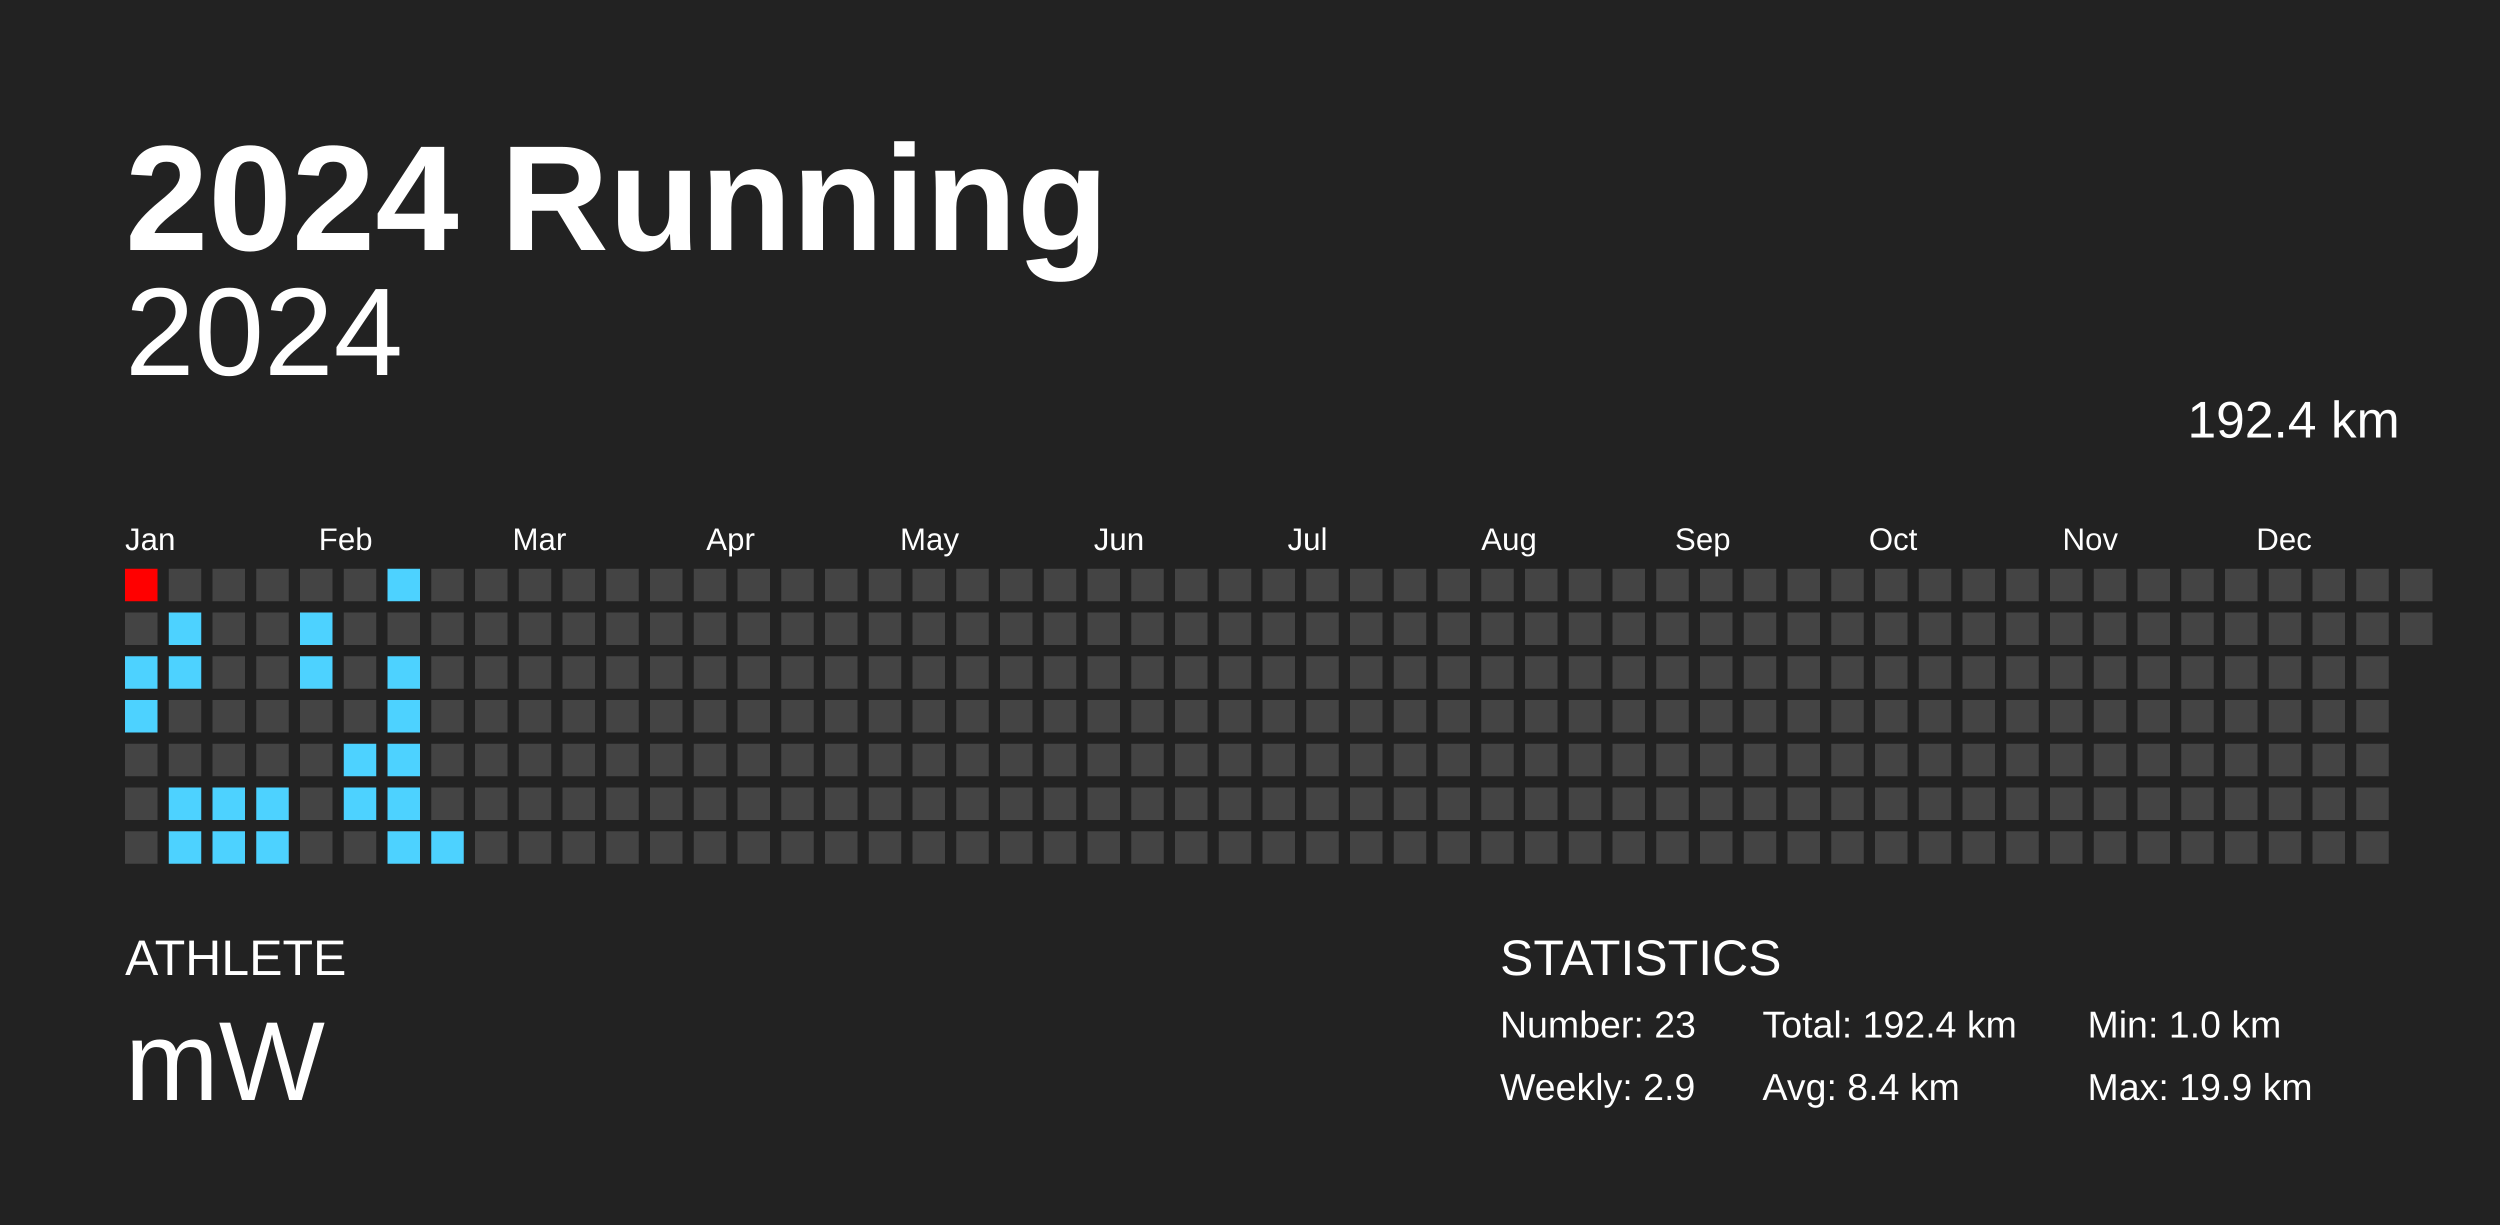
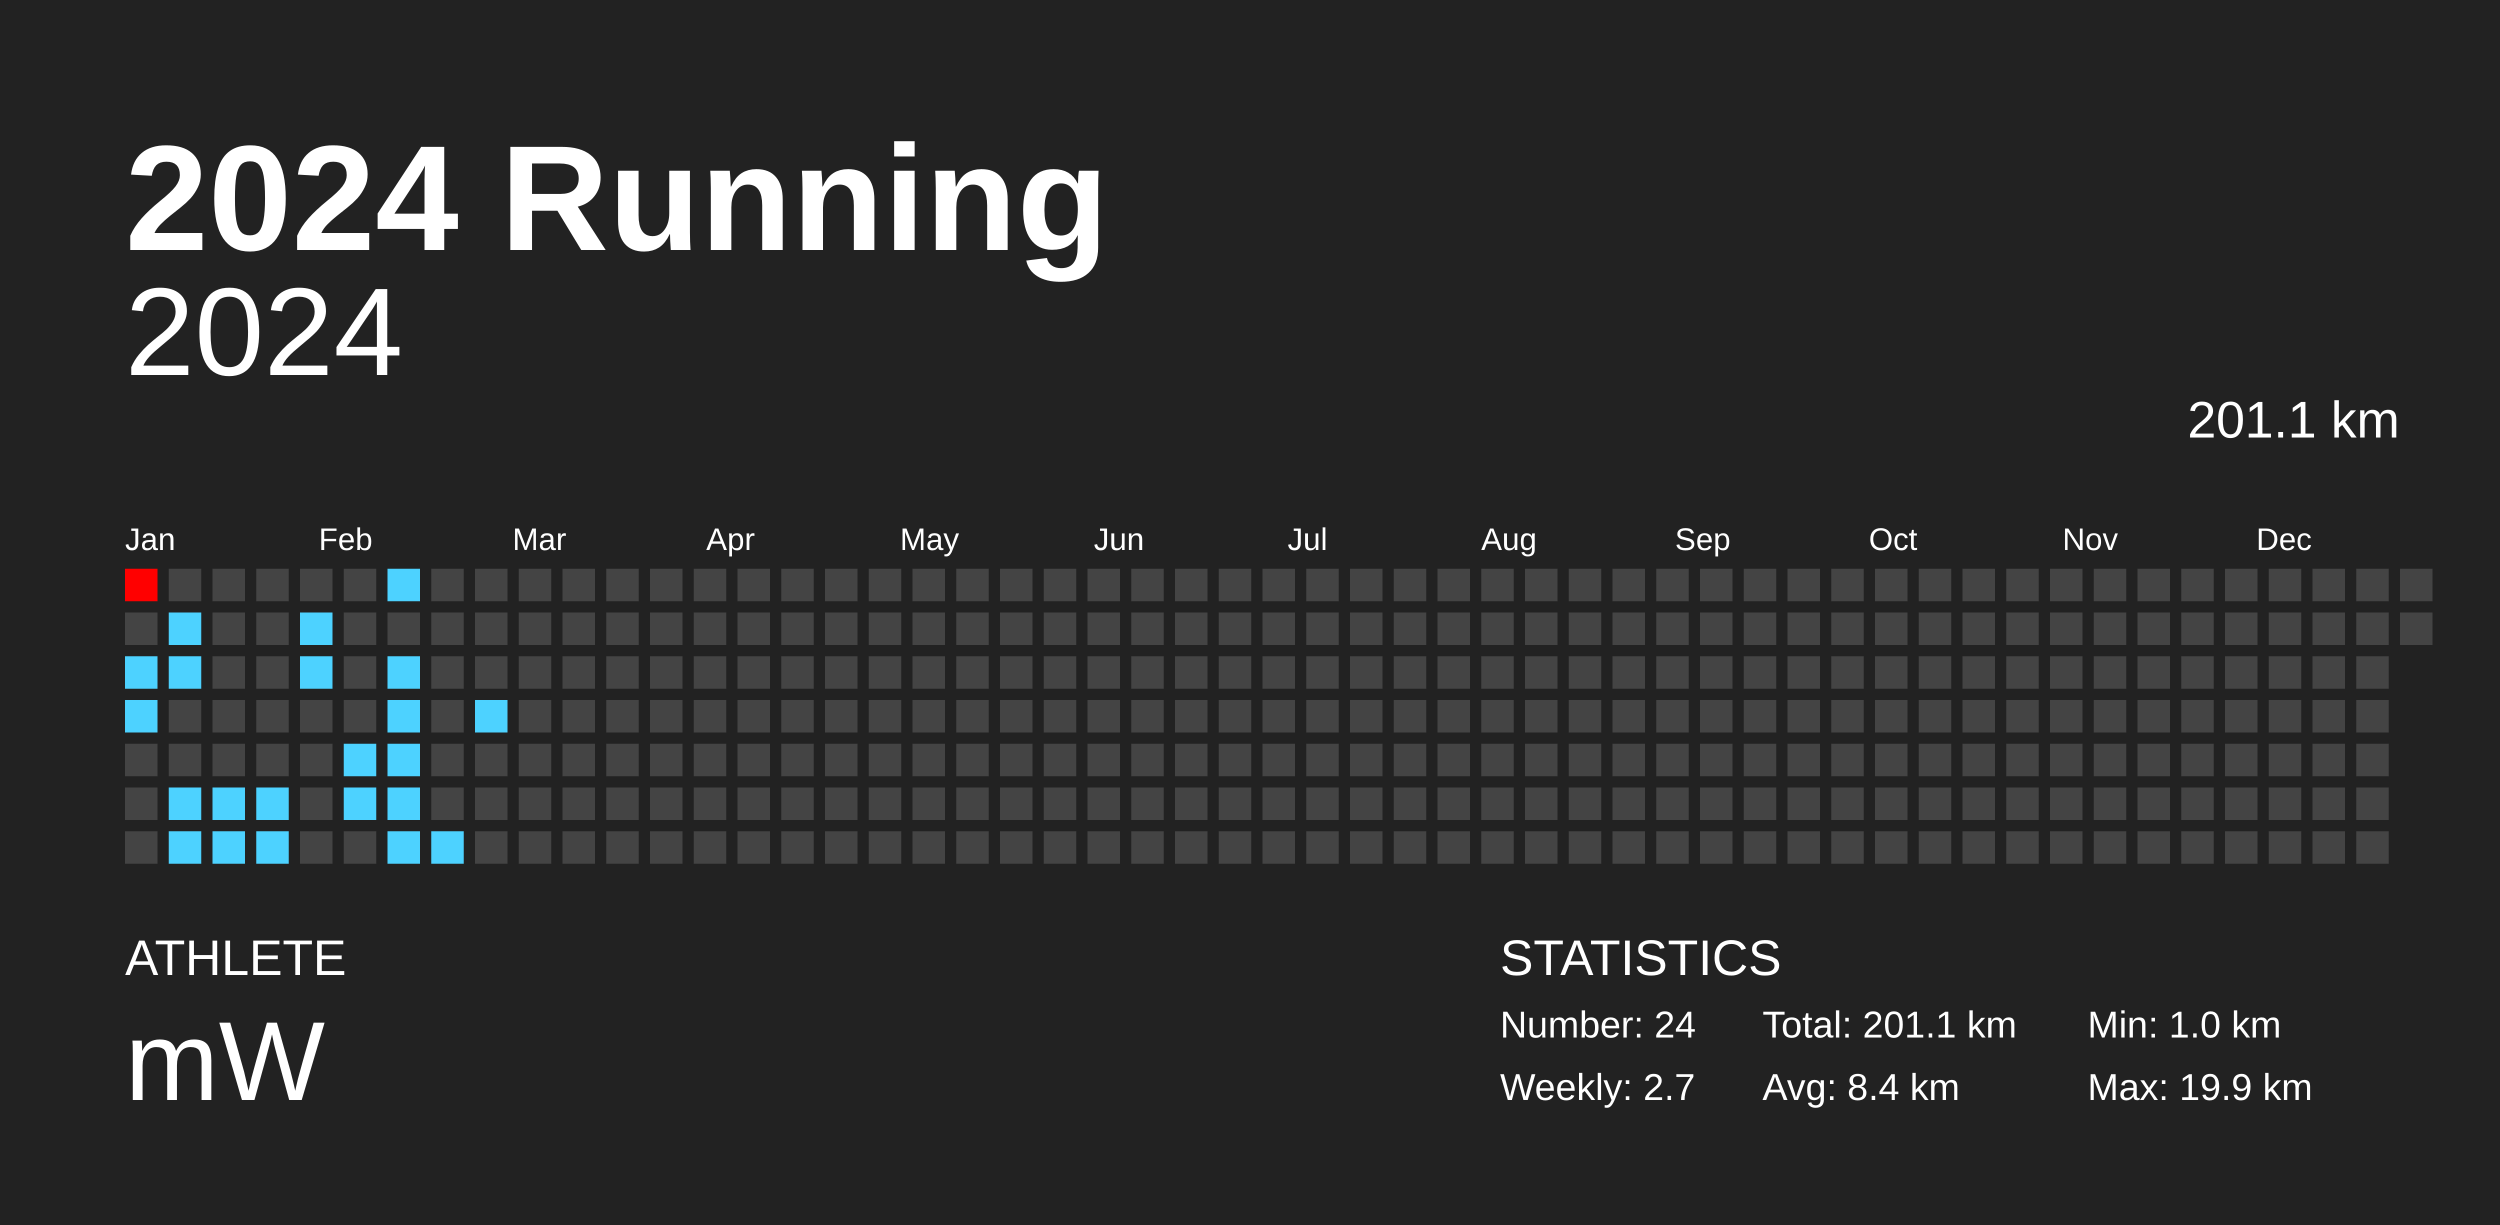
<svg xmlns="http://www.w3.org/2000/svg" baseProfile="full" height="98mm" version="1.1" viewBox="0,0,200,98" width="200mm">
  <defs />
  <rect fill="#222222" height="98" width="200" x="0" y="0" />
  <text fill="#FFFFFF" style="font-size:12px; font-family:Arial; font-weight:bold;" x="10" y="20">2024 Running</text>
  <text fill="#FFFFFF" style="font-size:4px; font-family:Arial" x="10" y="78">ATHLETE</text>
  <text fill="#FFFFFF" style="font-size:9px; font-family:Arial" x="10" y="88">mW</text>
  <text fill="#FFFFFF" style="font-size:4px; font-family:Arial" x="120" y="78">STATISTICS</text>
-   <text fill="#FFFFFF" style="font-size:3px; font-family:Arial" x="120" y="83">Number: 23</text>
-   <text fill="#FFFFFF" style="font-size:3px; font-family:Arial" x="120" y="88">Weekly: 2.9</text>
-   <text fill="#FFFFFF" style="font-size:3px; font-family:Arial" x="141" y="83">Total: 192.4 km</text>
+   <text fill="#FFFFFF" style="font-size:3px; font-family:Arial" x="120" y="83">Number: 24</text>
+   <text fill="#FFFFFF" style="font-size:3px; font-family:Arial" x="120" y="88">Weekly: 2.7</text>
+   <text fill="#FFFFFF" style="font-size:3px; font-family:Arial" x="141" y="83">Total: 201.1 km</text>
  <text fill="#FFFFFF" style="font-size:3px; font-family:Arial" x="141" y="88">Avg: 8.4 km</text>
  <text fill="#FFFFFF" style="font-size:3px; font-family:Arial" x="167" y="83">Min: 1.0 km</text>
  <text fill="#FFFFFF" style="font-size:3px; font-family:Arial" x="167" y="88">Max: 19.9 km</text>
  <text alignment-baseline="hanging" fill="#FFFFFF" style="font-size:10.0px; font-family:Arial;" x="10" y="30">2024</text>
-   <text alignment-baseline="hanging" fill="#FFFFFF" style="font-size:4.125px; font-family:Arial;" x="175" y="35">192.4 km</text>
+   <text alignment-baseline="hanging" fill="#FFFFFF" style="font-size:4.125px; font-family:Arial;" x="175" y="35">201.1 km</text>
  <text fill="#FFFFFF" style="font-size:2.5px; font-family:Arial" x="10.0" y="44">Jan</text>
  <text fill="#FFFFFF" style="font-size:2.5px; font-family:Arial" x="25.5" y="44">Feb</text>
  <text fill="#FFFFFF" style="font-size:2.5px; font-family:Arial" x="41.0" y="44">Mar</text>
  <text fill="#FFFFFF" style="font-size:2.5px; font-family:Arial" x="56.5" y="44">Apr</text>
  <text fill="#FFFFFF" style="font-size:2.5px; font-family:Arial" x="72.0" y="44">May</text>
  <text fill="#FFFFFF" style="font-size:2.5px; font-family:Arial" x="87.5" y="44">Jun</text>
  <text fill="#FFFFFF" style="font-size:2.5px; font-family:Arial" x="103.0" y="44">Jul</text>
  <text fill="#FFFFFF" style="font-size:2.5px; font-family:Arial" x="118.5" y="44">Aug</text>
  <text fill="#FFFFFF" style="font-size:2.5px; font-family:Arial" x="134.0" y="44">Sep</text>
  <text fill="#FFFFFF" style="font-size:2.5px; font-family:Arial" x="149.5" y="44">Oct</text>
  <text fill="#FFFFFF" style="font-size:2.5px; font-family:Arial" x="165.0" y="44">Nov</text>
  <text fill="#FFFFFF" style="font-size:2.5px; font-family:Arial" x="180.5" y="44">Dec</text>
  <rect fill="red" height="2.6" width="2.6" x="10.0" y="45.5" />
  <rect fill="#444444" height="2.6" width="2.6" x="10.0" y="49.0" />
  <rect fill="#4dd2ff" height="2.6" width="2.6" x="10.0" y="52.5" />
  <rect fill="#4dd2ff" height="2.6" width="2.6" x="10.0" y="56.0" />
  <rect fill="#444444" height="2.6" width="2.6" x="10.0" y="59.5" />
  <rect fill="#444444" height="2.6" width="2.6" x="10.0" y="63.0" />
  <rect fill="#444444" height="2.6" width="2.6" x="10.0" y="66.5" />
  <rect fill="#444444" height="2.6" width="2.6" x="13.5" y="45.5" />
  <rect fill="#4dd2ff" height="2.6" width="2.6" x="13.5" y="49.0" />
  <rect fill="#4dd2ff" height="2.6" width="2.6" x="13.5" y="52.5" />
  <rect fill="#444444" height="2.6" width="2.6" x="13.5" y="56.0" />
  <rect fill="#444444" height="2.6" width="2.6" x="13.5" y="59.5" />
  <rect fill="#4dd2ff" height="2.6" width="2.6" x="13.5" y="63.0" />
  <rect fill="#4dd2ff" height="2.6" width="2.6" x="13.5" y="66.5" />
  <rect fill="#444444" height="2.6" width="2.6" x="17.0" y="45.5" />
  <rect fill="#444444" height="2.6" width="2.6" x="17.0" y="49.0" />
  <rect fill="#444444" height="2.6" width="2.6" x="17.0" y="52.5" />
  <rect fill="#444444" height="2.6" width="2.6" x="17.0" y="56.0" />
  <rect fill="#444444" height="2.6" width="2.6" x="17.0" y="59.5" />
  <rect fill="#4dd2ff" height="2.6" width="2.6" x="17.0" y="63.0" />
  <rect fill="#4dd2ff" height="2.6" width="2.6" x="17.0" y="66.5" />
  <rect fill="#444444" height="2.6" width="2.6" x="20.5" y="45.5" />
  <rect fill="#444444" height="2.6" width="2.6" x="20.5" y="49.0" />
  <rect fill="#444444" height="2.6" width="2.6" x="20.5" y="52.5" />
  <rect fill="#444444" height="2.6" width="2.6" x="20.5" y="56.0" />
  <rect fill="#444444" height="2.6" width="2.6" x="20.5" y="59.5" />
  <rect fill="#4dd2ff" height="2.6" width="2.6" x="20.5" y="63.0" />
  <rect fill="#4dd2ff" height="2.6" width="2.6" x="20.5" y="66.5" />
  <rect fill="#444444" height="2.6" width="2.6" x="24.0" y="45.5" />
  <rect fill="#4dd2ff" height="2.6" width="2.6" x="24.0" y="49.0" />
  <rect fill="#4dd2ff" height="2.6" width="2.6" x="24.0" y="52.5" />
  <rect fill="#444444" height="2.6" width="2.6" x="24.0" y="56.0" />
  <rect fill="#444444" height="2.6" width="2.6" x="24.0" y="59.5" />
  <rect fill="#444444" height="2.6" width="2.6" x="24.0" y="63.0" />
  <rect fill="#444444" height="2.6" width="2.6" x="24.0" y="66.5" />
  <rect fill="#444444" height="2.6" width="2.6" x="27.5" y="45.5" />
  <rect fill="#444444" height="2.6" width="2.6" x="27.5" y="49.0" />
  <rect fill="#444444" height="2.6" width="2.6" x="27.5" y="52.5" />
  <rect fill="#444444" height="2.6" width="2.6" x="27.5" y="56.0" />
  <rect fill="#4dd2ff" height="2.6" width="2.6" x="27.5" y="59.5" />
  <rect fill="#4dd2ff" height="2.6" width="2.6" x="27.5" y="63.0" />
  <rect fill="#444444" height="2.6" width="2.6" x="27.5" y="66.5" />
  <rect fill="#4dd2ff" height="2.6" width="2.6" x="31.0" y="45.5" />
  <rect fill="#444444" height="2.6" width="2.6" x="31.0" y="49.0" />
  <rect fill="#4dd2ff" height="2.6" width="2.6" x="31.0" y="52.5" />
  <rect fill="#4dd2ff" height="2.6" width="2.6" x="31.0" y="56.0" />
  <rect fill="#4dd2ff" height="2.6" width="2.6" x="31.0" y="59.5" />
  <rect fill="#4dd2ff" height="2.6" width="2.6" x="31.0" y="63.0" />
  <rect fill="#4dd2ff" height="2.6" width="2.6" x="31.0" y="66.5" />
  <rect fill="#444444" height="2.6" width="2.6" x="34.5" y="45.5" />
  <rect fill="#444444" height="2.6" width="2.6" x="34.5" y="49.0" />
  <rect fill="#444444" height="2.6" width="2.6" x="34.5" y="52.5" />
  <rect fill="#444444" height="2.6" width="2.6" x="34.5" y="56.0" />
  <rect fill="#444444" height="2.6" width="2.6" x="34.5" y="59.5" />
  <rect fill="#444444" height="2.6" width="2.6" x="34.5" y="63.0" />
  <rect fill="#4dd2ff" height="2.6" width="2.6" x="34.5" y="66.5" />
  <rect fill="#444444" height="2.6" width="2.6" x="38.0" y="45.5" />
  <rect fill="#444444" height="2.6" width="2.6" x="38.0" y="49.0" />
  <rect fill="#444444" height="2.6" width="2.6" x="38.0" y="52.5" />
-   <rect fill="#444444" height="2.6" width="2.6" x="38.0" y="56.0" />
+   <rect fill="#4dd2ff" height="2.6" width="2.6" x="38.0" y="56.0" />
  <rect fill="#444444" height="2.6" width="2.6" x="38.0" y="59.5" />
  <rect fill="#444444" height="2.6" width="2.6" x="38.0" y="63.0" />
  <rect fill="#444444" height="2.6" width="2.6" x="38.0" y="66.5" />
  <rect fill="#444444" height="2.6" width="2.6" x="41.5" y="45.5" />
  <rect fill="#444444" height="2.6" width="2.6" x="41.5" y="49.0" />
  <rect fill="#444444" height="2.6" width="2.6" x="41.5" y="52.5" />
  <rect fill="#444444" height="2.6" width="2.6" x="41.5" y="56.0" />
  <rect fill="#444444" height="2.6" width="2.6" x="41.5" y="59.5" />
  <rect fill="#444444" height="2.6" width="2.6" x="41.5" y="63.0" />
  <rect fill="#444444" height="2.6" width="2.6" x="41.5" y="66.5" />
  <rect fill="#444444" height="2.6" width="2.6" x="45.0" y="45.5" />
  <rect fill="#444444" height="2.6" width="2.6" x="45.0" y="49.0" />
  <rect fill="#444444" height="2.6" width="2.6" x="45.0" y="52.5" />
  <rect fill="#444444" height="2.6" width="2.6" x="45.0" y="56.0" />
  <rect fill="#444444" height="2.6" width="2.6" x="45.0" y="59.5" />
  <rect fill="#444444" height="2.6" width="2.6" x="45.0" y="63.0" />
  <rect fill="#444444" height="2.6" width="2.6" x="45.0" y="66.5" />
  <rect fill="#444444" height="2.6" width="2.6" x="48.5" y="45.5" />
  <rect fill="#444444" height="2.6" width="2.6" x="48.5" y="49.0" />
  <rect fill="#444444" height="2.6" width="2.6" x="48.5" y="52.5" />
  <rect fill="#444444" height="2.6" width="2.6" x="48.5" y="56.0" />
  <rect fill="#444444" height="2.6" width="2.6" x="48.5" y="59.5" />
  <rect fill="#444444" height="2.6" width="2.6" x="48.5" y="63.0" />
  <rect fill="#444444" height="2.6" width="2.6" x="48.5" y="66.5" />
  <rect fill="#444444" height="2.6" width="2.6" x="52.0" y="45.5" />
  <rect fill="#444444" height="2.6" width="2.6" x="52.0" y="49.0" />
  <rect fill="#444444" height="2.6" width="2.6" x="52.0" y="52.5" />
  <rect fill="#444444" height="2.6" width="2.6" x="52.0" y="56.0" />
  <rect fill="#444444" height="2.6" width="2.6" x="52.0" y="59.5" />
  <rect fill="#444444" height="2.6" width="2.6" x="52.0" y="63.0" />
  <rect fill="#444444" height="2.6" width="2.6" x="52.0" y="66.5" />
  <rect fill="#444444" height="2.6" width="2.6" x="55.5" y="45.5" />
  <rect fill="#444444" height="2.6" width="2.6" x="55.5" y="49.0" />
  <rect fill="#444444" height="2.6" width="2.6" x="55.5" y="52.5" />
  <rect fill="#444444" height="2.6" width="2.6" x="55.5" y="56.0" />
  <rect fill="#444444" height="2.6" width="2.6" x="55.5" y="59.5" />
  <rect fill="#444444" height="2.6" width="2.6" x="55.5" y="63.0" />
  <rect fill="#444444" height="2.6" width="2.6" x="55.5" y="66.5" />
  <rect fill="#444444" height="2.6" width="2.6" x="59.0" y="45.5" />
  <rect fill="#444444" height="2.6" width="2.6" x="59.0" y="49.0" />
  <rect fill="#444444" height="2.6" width="2.6" x="59.0" y="52.5" />
  <rect fill="#444444" height="2.6" width="2.6" x="59.0" y="56.0" />
  <rect fill="#444444" height="2.6" width="2.6" x="59.0" y="59.5" />
  <rect fill="#444444" height="2.6" width="2.6" x="59.0" y="63.0" />
  <rect fill="#444444" height="2.6" width="2.6" x="59.0" y="66.5" />
  <rect fill="#444444" height="2.6" width="2.6" x="62.5" y="45.5" />
  <rect fill="#444444" height="2.6" width="2.6" x="62.5" y="49.0" />
  <rect fill="#444444" height="2.6" width="2.6" x="62.5" y="52.5" />
  <rect fill="#444444" height="2.6" width="2.6" x="62.5" y="56.0" />
  <rect fill="#444444" height="2.6" width="2.6" x="62.5" y="59.5" />
  <rect fill="#444444" height="2.6" width="2.6" x="62.5" y="63.0" />
  <rect fill="#444444" height="2.6" width="2.6" x="62.5" y="66.5" />
  <rect fill="#444444" height="2.6" width="2.6" x="66.0" y="45.5" />
  <rect fill="#444444" height="2.6" width="2.6" x="66.0" y="49.0" />
  <rect fill="#444444" height="2.6" width="2.6" x="66.0" y="52.5" />
  <rect fill="#444444" height="2.6" width="2.6" x="66.0" y="56.0" />
  <rect fill="#444444" height="2.6" width="2.6" x="66.0" y="59.5" />
  <rect fill="#444444" height="2.6" width="2.6" x="66.0" y="63.0" />
  <rect fill="#444444" height="2.6" width="2.6" x="66.0" y="66.5" />
  <rect fill="#444444" height="2.6" width="2.6" x="69.5" y="45.5" />
  <rect fill="#444444" height="2.6" width="2.6" x="69.5" y="49.0" />
  <rect fill="#444444" height="2.6" width="2.6" x="69.5" y="52.5" />
  <rect fill="#444444" height="2.6" width="2.6" x="69.5" y="56.0" />
  <rect fill="#444444" height="2.6" width="2.6" x="69.5" y="59.5" />
  <rect fill="#444444" height="2.6" width="2.6" x="69.5" y="63.0" />
  <rect fill="#444444" height="2.6" width="2.6" x="69.5" y="66.5" />
  <rect fill="#444444" height="2.6" width="2.6" x="73.0" y="45.5" />
  <rect fill="#444444" height="2.6" width="2.6" x="73.0" y="49.0" />
  <rect fill="#444444" height="2.6" width="2.6" x="73.0" y="52.5" />
  <rect fill="#444444" height="2.6" width="2.6" x="73.0" y="56.0" />
  <rect fill="#444444" height="2.6" width="2.6" x="73.0" y="59.5" />
  <rect fill="#444444" height="2.6" width="2.6" x="73.0" y="63.0" />
  <rect fill="#444444" height="2.6" width="2.6" x="73.0" y="66.5" />
  <rect fill="#444444" height="2.6" width="2.6" x="76.5" y="45.5" />
  <rect fill="#444444" height="2.6" width="2.6" x="76.5" y="49.0" />
  <rect fill="#444444" height="2.6" width="2.6" x="76.5" y="52.5" />
  <rect fill="#444444" height="2.6" width="2.6" x="76.5" y="56.0" />
  <rect fill="#444444" height="2.6" width="2.6" x="76.5" y="59.5" />
  <rect fill="#444444" height="2.6" width="2.6" x="76.5" y="63.0" />
  <rect fill="#444444" height="2.6" width="2.6" x="76.5" y="66.5" />
  <rect fill="#444444" height="2.6" width="2.6" x="80.0" y="45.5" />
  <rect fill="#444444" height="2.6" width="2.6" x="80.0" y="49.0" />
  <rect fill="#444444" height="2.6" width="2.6" x="80.0" y="52.5" />
  <rect fill="#444444" height="2.6" width="2.6" x="80.0" y="56.0" />
  <rect fill="#444444" height="2.6" width="2.6" x="80.0" y="59.5" />
  <rect fill="#444444" height="2.6" width="2.6" x="80.0" y="63.0" />
  <rect fill="#444444" height="2.6" width="2.6" x="80.0" y="66.5" />
  <rect fill="#444444" height="2.6" width="2.6" x="83.5" y="45.5" />
  <rect fill="#444444" height="2.6" width="2.6" x="83.5" y="49.0" />
  <rect fill="#444444" height="2.6" width="2.6" x="83.5" y="52.5" />
  <rect fill="#444444" height="2.6" width="2.6" x="83.5" y="56.0" />
  <rect fill="#444444" height="2.6" width="2.6" x="83.5" y="59.5" />
  <rect fill="#444444" height="2.6" width="2.6" x="83.5" y="63.0" />
  <rect fill="#444444" height="2.6" width="2.6" x="83.5" y="66.5" />
  <rect fill="#444444" height="2.6" width="2.6" x="87.0" y="45.5" />
  <rect fill="#444444" height="2.6" width="2.6" x="87.0" y="49.0" />
  <rect fill="#444444" height="2.6" width="2.6" x="87.0" y="52.5" />
  <rect fill="#444444" height="2.6" width="2.6" x="87.0" y="56.0" />
  <rect fill="#444444" height="2.6" width="2.6" x="87.0" y="59.5" />
  <rect fill="#444444" height="2.6" width="2.6" x="87.0" y="63.0" />
  <rect fill="#444444" height="2.6" width="2.6" x="87.0" y="66.5" />
  <rect fill="#444444" height="2.6" width="2.6" x="90.5" y="45.5" />
  <rect fill="#444444" height="2.6" width="2.6" x="90.5" y="49.0" />
  <rect fill="#444444" height="2.6" width="2.6" x="90.5" y="52.5" />
  <rect fill="#444444" height="2.6" width="2.6" x="90.5" y="56.0" />
  <rect fill="#444444" height="2.6" width="2.6" x="90.5" y="59.5" />
  <rect fill="#444444" height="2.6" width="2.6" x="90.5" y="63.0" />
  <rect fill="#444444" height="2.6" width="2.6" x="90.5" y="66.5" />
  <rect fill="#444444" height="2.6" width="2.6" x="94.0" y="45.5" />
  <rect fill="#444444" height="2.6" width="2.6" x="94.0" y="49.0" />
  <rect fill="#444444" height="2.6" width="2.6" x="94.0" y="52.5" />
  <rect fill="#444444" height="2.6" width="2.6" x="94.0" y="56.0" />
  <rect fill="#444444" height="2.6" width="2.6" x="94.0" y="59.5" />
  <rect fill="#444444" height="2.6" width="2.6" x="94.0" y="63.0" />
  <rect fill="#444444" height="2.6" width="2.6" x="94.0" y="66.5" />
  <rect fill="#444444" height="2.6" width="2.6" x="97.5" y="45.5" />
  <rect fill="#444444" height="2.6" width="2.6" x="97.5" y="49.0" />
  <rect fill="#444444" height="2.6" width="2.6" x="97.5" y="52.5" />
  <rect fill="#444444" height="2.6" width="2.6" x="97.5" y="56.0" />
  <rect fill="#444444" height="2.6" width="2.6" x="97.5" y="59.5" />
  <rect fill="#444444" height="2.6" width="2.6" x="97.5" y="63.0" />
  <rect fill="#444444" height="2.6" width="2.6" x="97.5" y="66.5" />
  <rect fill="#444444" height="2.6" width="2.6" x="101.0" y="45.5" />
  <rect fill="#444444" height="2.6" width="2.6" x="101.0" y="49.0" />
  <rect fill="#444444" height="2.6" width="2.6" x="101.0" y="52.5" />
  <rect fill="#444444" height="2.6" width="2.6" x="101.0" y="56.0" />
  <rect fill="#444444" height="2.6" width="2.6" x="101.0" y="59.5" />
  <rect fill="#444444" height="2.6" width="2.6" x="101.0" y="63.0" />
  <rect fill="#444444" height="2.6" width="2.6" x="101.0" y="66.5" />
  <rect fill="#444444" height="2.6" width="2.6" x="104.5" y="45.5" />
  <rect fill="#444444" height="2.6" width="2.6" x="104.5" y="49.0" />
  <rect fill="#444444" height="2.6" width="2.6" x="104.5" y="52.5" />
  <rect fill="#444444" height="2.6" width="2.6" x="104.5" y="56.0" />
  <rect fill="#444444" height="2.6" width="2.6" x="104.5" y="59.5" />
  <rect fill="#444444" height="2.6" width="2.6" x="104.5" y="63.0" />
  <rect fill="#444444" height="2.6" width="2.6" x="104.5" y="66.5" />
  <rect fill="#444444" height="2.6" width="2.6" x="108.0" y="45.5" />
  <rect fill="#444444" height="2.6" width="2.6" x="108.0" y="49.0" />
  <rect fill="#444444" height="2.6" width="2.6" x="108.0" y="52.5" />
  <rect fill="#444444" height="2.6" width="2.6" x="108.0" y="56.0" />
  <rect fill="#444444" height="2.6" width="2.6" x="108.0" y="59.5" />
  <rect fill="#444444" height="2.6" width="2.6" x="108.0" y="63.0" />
  <rect fill="#444444" height="2.6" width="2.6" x="108.0" y="66.5" />
  <rect fill="#444444" height="2.6" width="2.6" x="111.5" y="45.5" />
  <rect fill="#444444" height="2.6" width="2.6" x="111.5" y="49.0" />
  <rect fill="#444444" height="2.6" width="2.6" x="111.5" y="52.5" />
  <rect fill="#444444" height="2.6" width="2.6" x="111.5" y="56.0" />
  <rect fill="#444444" height="2.6" width="2.6" x="111.5" y="59.5" />
  <rect fill="#444444" height="2.6" width="2.6" x="111.5" y="63.0" />
  <rect fill="#444444" height="2.6" width="2.6" x="111.5" y="66.5" />
  <rect fill="#444444" height="2.6" width="2.6" x="115.0" y="45.5" />
  <rect fill="#444444" height="2.6" width="2.6" x="115.0" y="49.0" />
  <rect fill="#444444" height="2.6" width="2.6" x="115.0" y="52.5" />
  <rect fill="#444444" height="2.6" width="2.6" x="115.0" y="56.0" />
  <rect fill="#444444" height="2.6" width="2.6" x="115.0" y="59.5" />
  <rect fill="#444444" height="2.6" width="2.6" x="115.0" y="63.0" />
  <rect fill="#444444" height="2.6" width="2.6" x="115.0" y="66.5" />
  <rect fill="#444444" height="2.6" width="2.6" x="118.5" y="45.5" />
  <rect fill="#444444" height="2.6" width="2.6" x="118.5" y="49.0" />
  <rect fill="#444444" height="2.6" width="2.6" x="118.5" y="52.5" />
  <rect fill="#444444" height="2.6" width="2.6" x="118.5" y="56.0" />
  <rect fill="#444444" height="2.6" width="2.6" x="118.5" y="59.5" />
  <rect fill="#444444" height="2.6" width="2.6" x="118.5" y="63.0" />
  <rect fill="#444444" height="2.6" width="2.6" x="118.5" y="66.5" />
  <rect fill="#444444" height="2.6" width="2.6" x="122.0" y="45.5" />
  <rect fill="#444444" height="2.6" width="2.6" x="122.0" y="49.0" />
  <rect fill="#444444" height="2.6" width="2.6" x="122.0" y="52.5" />
  <rect fill="#444444" height="2.6" width="2.6" x="122.0" y="56.0" />
  <rect fill="#444444" height="2.6" width="2.6" x="122.0" y="59.5" />
  <rect fill="#444444" height="2.6" width="2.6" x="122.0" y="63.0" />
  <rect fill="#444444" height="2.6" width="2.6" x="122.0" y="66.5" />
  <rect fill="#444444" height="2.6" width="2.6" x="125.5" y="45.5" />
  <rect fill="#444444" height="2.6" width="2.6" x="125.5" y="49.0" />
  <rect fill="#444444" height="2.6" width="2.6" x="125.5" y="52.5" />
  <rect fill="#444444" height="2.6" width="2.6" x="125.5" y="56.0" />
  <rect fill="#444444" height="2.6" width="2.6" x="125.5" y="59.5" />
  <rect fill="#444444" height="2.6" width="2.6" x="125.5" y="63.0" />
  <rect fill="#444444" height="2.6" width="2.6" x="125.5" y="66.5" />
  <rect fill="#444444" height="2.6" width="2.6" x="129.0" y="45.5" />
  <rect fill="#444444" height="2.6" width="2.6" x="129.0" y="49.0" />
  <rect fill="#444444" height="2.6" width="2.6" x="129.0" y="52.5" />
  <rect fill="#444444" height="2.6" width="2.6" x="129.0" y="56.0" />
  <rect fill="#444444" height="2.6" width="2.6" x="129.0" y="59.5" />
  <rect fill="#444444" height="2.6" width="2.6" x="129.0" y="63.0" />
  <rect fill="#444444" height="2.6" width="2.6" x="129.0" y="66.5" />
  <rect fill="#444444" height="2.6" width="2.6" x="132.5" y="45.5" />
  <rect fill="#444444" height="2.6" width="2.6" x="132.5" y="49.0" />
  <rect fill="#444444" height="2.6" width="2.6" x="132.5" y="52.5" />
  <rect fill="#444444" height="2.6" width="2.6" x="132.5" y="56.0" />
  <rect fill="#444444" height="2.6" width="2.6" x="132.5" y="59.5" />
  <rect fill="#444444" height="2.6" width="2.6" x="132.5" y="63.0" />
  <rect fill="#444444" height="2.6" width="2.6" x="132.5" y="66.5" />
  <rect fill="#444444" height="2.6" width="2.6" x="136.0" y="45.5" />
  <rect fill="#444444" height="2.6" width="2.6" x="136.0" y="49.0" />
  <rect fill="#444444" height="2.6" width="2.6" x="136.0" y="52.5" />
  <rect fill="#444444" height="2.6" width="2.6" x="136.0" y="56.0" />
  <rect fill="#444444" height="2.6" width="2.6" x="136.0" y="59.5" />
  <rect fill="#444444" height="2.6" width="2.6" x="136.0" y="63.0" />
  <rect fill="#444444" height="2.6" width="2.6" x="136.0" y="66.5" />
  <rect fill="#444444" height="2.6" width="2.6" x="139.5" y="45.5" />
  <rect fill="#444444" height="2.6" width="2.6" x="139.5" y="49.0" />
  <rect fill="#444444" height="2.6" width="2.6" x="139.5" y="52.5" />
  <rect fill="#444444" height="2.6" width="2.6" x="139.5" y="56.0" />
  <rect fill="#444444" height="2.6" width="2.6" x="139.5" y="59.5" />
  <rect fill="#444444" height="2.6" width="2.6" x="139.5" y="63.0" />
  <rect fill="#444444" height="2.6" width="2.6" x="139.5" y="66.5" />
  <rect fill="#444444" height="2.6" width="2.6" x="143.0" y="45.5" />
  <rect fill="#444444" height="2.6" width="2.6" x="143.0" y="49.0" />
  <rect fill="#444444" height="2.6" width="2.6" x="143.0" y="52.5" />
  <rect fill="#444444" height="2.6" width="2.6" x="143.0" y="56.0" />
  <rect fill="#444444" height="2.6" width="2.6" x="143.0" y="59.5" />
  <rect fill="#444444" height="2.6" width="2.6" x="143.0" y="63.0" />
  <rect fill="#444444" height="2.6" width="2.6" x="143.0" y="66.5" />
  <rect fill="#444444" height="2.6" width="2.6" x="146.5" y="45.5" />
  <rect fill="#444444" height="2.6" width="2.6" x="146.5" y="49.0" />
  <rect fill="#444444" height="2.6" width="2.6" x="146.5" y="52.5" />
  <rect fill="#444444" height="2.6" width="2.6" x="146.5" y="56.0" />
  <rect fill="#444444" height="2.6" width="2.6" x="146.5" y="59.5" />
  <rect fill="#444444" height="2.6" width="2.6" x="146.5" y="63.0" />
  <rect fill="#444444" height="2.6" width="2.6" x="146.5" y="66.5" />
  <rect fill="#444444" height="2.6" width="2.6" x="150.0" y="45.5" />
  <rect fill="#444444" height="2.6" width="2.6" x="150.0" y="49.0" />
  <rect fill="#444444" height="2.6" width="2.6" x="150.0" y="52.5" />
  <rect fill="#444444" height="2.6" width="2.6" x="150.0" y="56.0" />
  <rect fill="#444444" height="2.6" width="2.6" x="150.0" y="59.5" />
  <rect fill="#444444" height="2.6" width="2.6" x="150.0" y="63.0" />
  <rect fill="#444444" height="2.6" width="2.6" x="150.0" y="66.5" />
  <rect fill="#444444" height="2.6" width="2.6" x="153.5" y="45.5" />
  <rect fill="#444444" height="2.6" width="2.6" x="153.5" y="49.0" />
  <rect fill="#444444" height="2.6" width="2.6" x="153.5" y="52.5" />
  <rect fill="#444444" height="2.6" width="2.6" x="153.5" y="56.0" />
  <rect fill="#444444" height="2.6" width="2.6" x="153.5" y="59.5" />
  <rect fill="#444444" height="2.6" width="2.6" x="153.5" y="63.0" />
  <rect fill="#444444" height="2.6" width="2.6" x="153.5" y="66.5" />
  <rect fill="#444444" height="2.6" width="2.6" x="157.0" y="45.5" />
  <rect fill="#444444" height="2.6" width="2.6" x="157.0" y="49.0" />
  <rect fill="#444444" height="2.6" width="2.6" x="157.0" y="52.5" />
  <rect fill="#444444" height="2.6" width="2.6" x="157.0" y="56.0" />
  <rect fill="#444444" height="2.6" width="2.6" x="157.0" y="59.5" />
  <rect fill="#444444" height="2.6" width="2.6" x="157.0" y="63.0" />
  <rect fill="#444444" height="2.6" width="2.6" x="157.0" y="66.5" />
  <rect fill="#444444" height="2.6" width="2.6" x="160.5" y="45.5" />
  <rect fill="#444444" height="2.6" width="2.6" x="160.5" y="49.0" />
  <rect fill="#444444" height="2.6" width="2.6" x="160.5" y="52.5" />
  <rect fill="#444444" height="2.6" width="2.6" x="160.5" y="56.0" />
  <rect fill="#444444" height="2.6" width="2.6" x="160.5" y="59.5" />
  <rect fill="#444444" height="2.6" width="2.6" x="160.5" y="63.0" />
  <rect fill="#444444" height="2.6" width="2.6" x="160.5" y="66.5" />
  <rect fill="#444444" height="2.6" width="2.6" x="164.0" y="45.5" />
  <rect fill="#444444" height="2.6" width="2.6" x="164.0" y="49.0" />
  <rect fill="#444444" height="2.6" width="2.6" x="164.0" y="52.5" />
  <rect fill="#444444" height="2.6" width="2.6" x="164.0" y="56.0" />
  <rect fill="#444444" height="2.6" width="2.6" x="164.0" y="59.5" />
  <rect fill="#444444" height="2.6" width="2.6" x="164.0" y="63.0" />
  <rect fill="#444444" height="2.6" width="2.6" x="164.0" y="66.5" />
  <rect fill="#444444" height="2.6" width="2.6" x="167.5" y="45.5" />
  <rect fill="#444444" height="2.6" width="2.6" x="167.5" y="49.0" />
  <rect fill="#444444" height="2.6" width="2.6" x="167.5" y="52.5" />
  <rect fill="#444444" height="2.6" width="2.6" x="167.5" y="56.0" />
  <rect fill="#444444" height="2.6" width="2.6" x="167.5" y="59.5" />
  <rect fill="#444444" height="2.6" width="2.6" x="167.5" y="63.0" />
  <rect fill="#444444" height="2.6" width="2.6" x="167.5" y="66.5" />
  <rect fill="#444444" height="2.6" width="2.6" x="171.0" y="45.5" />
  <rect fill="#444444" height="2.6" width="2.6" x="171.0" y="49.0" />
  <rect fill="#444444" height="2.6" width="2.6" x="171.0" y="52.5" />
  <rect fill="#444444" height="2.6" width="2.6" x="171.0" y="56.0" />
  <rect fill="#444444" height="2.6" width="2.6" x="171.0" y="59.5" />
  <rect fill="#444444" height="2.6" width="2.6" x="171.0" y="63.0" />
  <rect fill="#444444" height="2.6" width="2.6" x="171.0" y="66.5" />
  <rect fill="#444444" height="2.6" width="2.6" x="174.5" y="45.5" />
  <rect fill="#444444" height="2.6" width="2.6" x="174.5" y="49.0" />
  <rect fill="#444444" height="2.6" width="2.6" x="174.5" y="52.5" />
  <rect fill="#444444" height="2.6" width="2.6" x="174.5" y="56.0" />
  <rect fill="#444444" height="2.6" width="2.6" x="174.5" y="59.5" />
  <rect fill="#444444" height="2.6" width="2.6" x="174.5" y="63.0" />
  <rect fill="#444444" height="2.6" width="2.6" x="174.5" y="66.5" />
  <rect fill="#444444" height="2.6" width="2.6" x="178.0" y="45.5" />
  <rect fill="#444444" height="2.6" width="2.6" x="178.0" y="49.0" />
  <rect fill="#444444" height="2.6" width="2.6" x="178.0" y="52.5" />
  <rect fill="#444444" height="2.6" width="2.6" x="178.0" y="56.0" />
  <rect fill="#444444" height="2.6" width="2.6" x="178.0" y="59.5" />
  <rect fill="#444444" height="2.6" width="2.6" x="178.0" y="63.0" />
  <rect fill="#444444" height="2.6" width="2.6" x="178.0" y="66.5" />
  <rect fill="#444444" height="2.6" width="2.6" x="181.5" y="45.5" />
  <rect fill="#444444" height="2.6" width="2.6" x="181.5" y="49.0" />
  <rect fill="#444444" height="2.6" width="2.6" x="181.5" y="52.5" />
  <rect fill="#444444" height="2.6" width="2.6" x="181.5" y="56.0" />
  <rect fill="#444444" height="2.6" width="2.6" x="181.5" y="59.5" />
  <rect fill="#444444" height="2.6" width="2.6" x="181.5" y="63.0" />
  <rect fill="#444444" height="2.6" width="2.6" x="181.5" y="66.5" />
  <rect fill="#444444" height="2.6" width="2.6" x="185.0" y="45.5" />
  <rect fill="#444444" height="2.6" width="2.6" x="185.0" y="49.0" />
  <rect fill="#444444" height="2.6" width="2.6" x="185.0" y="52.5" />
  <rect fill="#444444" height="2.6" width="2.6" x="185.0" y="56.0" />
  <rect fill="#444444" height="2.6" width="2.6" x="185.0" y="59.5" />
  <rect fill="#444444" height="2.6" width="2.6" x="185.0" y="63.0" />
  <rect fill="#444444" height="2.6" width="2.6" x="185.0" y="66.5" />
  <rect fill="#444444" height="2.6" width="2.6" x="188.5" y="45.5" />
  <rect fill="#444444" height="2.6" width="2.6" x="188.5" y="49.0" />
  <rect fill="#444444" height="2.6" width="2.6" x="188.5" y="52.5" />
  <rect fill="#444444" height="2.6" width="2.6" x="188.5" y="56.0" />
  <rect fill="#444444" height="2.6" width="2.6" x="188.5" y="59.5" />
  <rect fill="#444444" height="2.6" width="2.6" x="188.5" y="63.0" />
  <rect fill="#444444" height="2.6" width="2.6" x="188.5" y="66.5" />
  <rect fill="#444444" height="2.6" width="2.6" x="192.0" y="45.5" />
  <rect fill="#444444" height="2.6" width="2.6" x="192.0" y="49.0" />
</svg>
